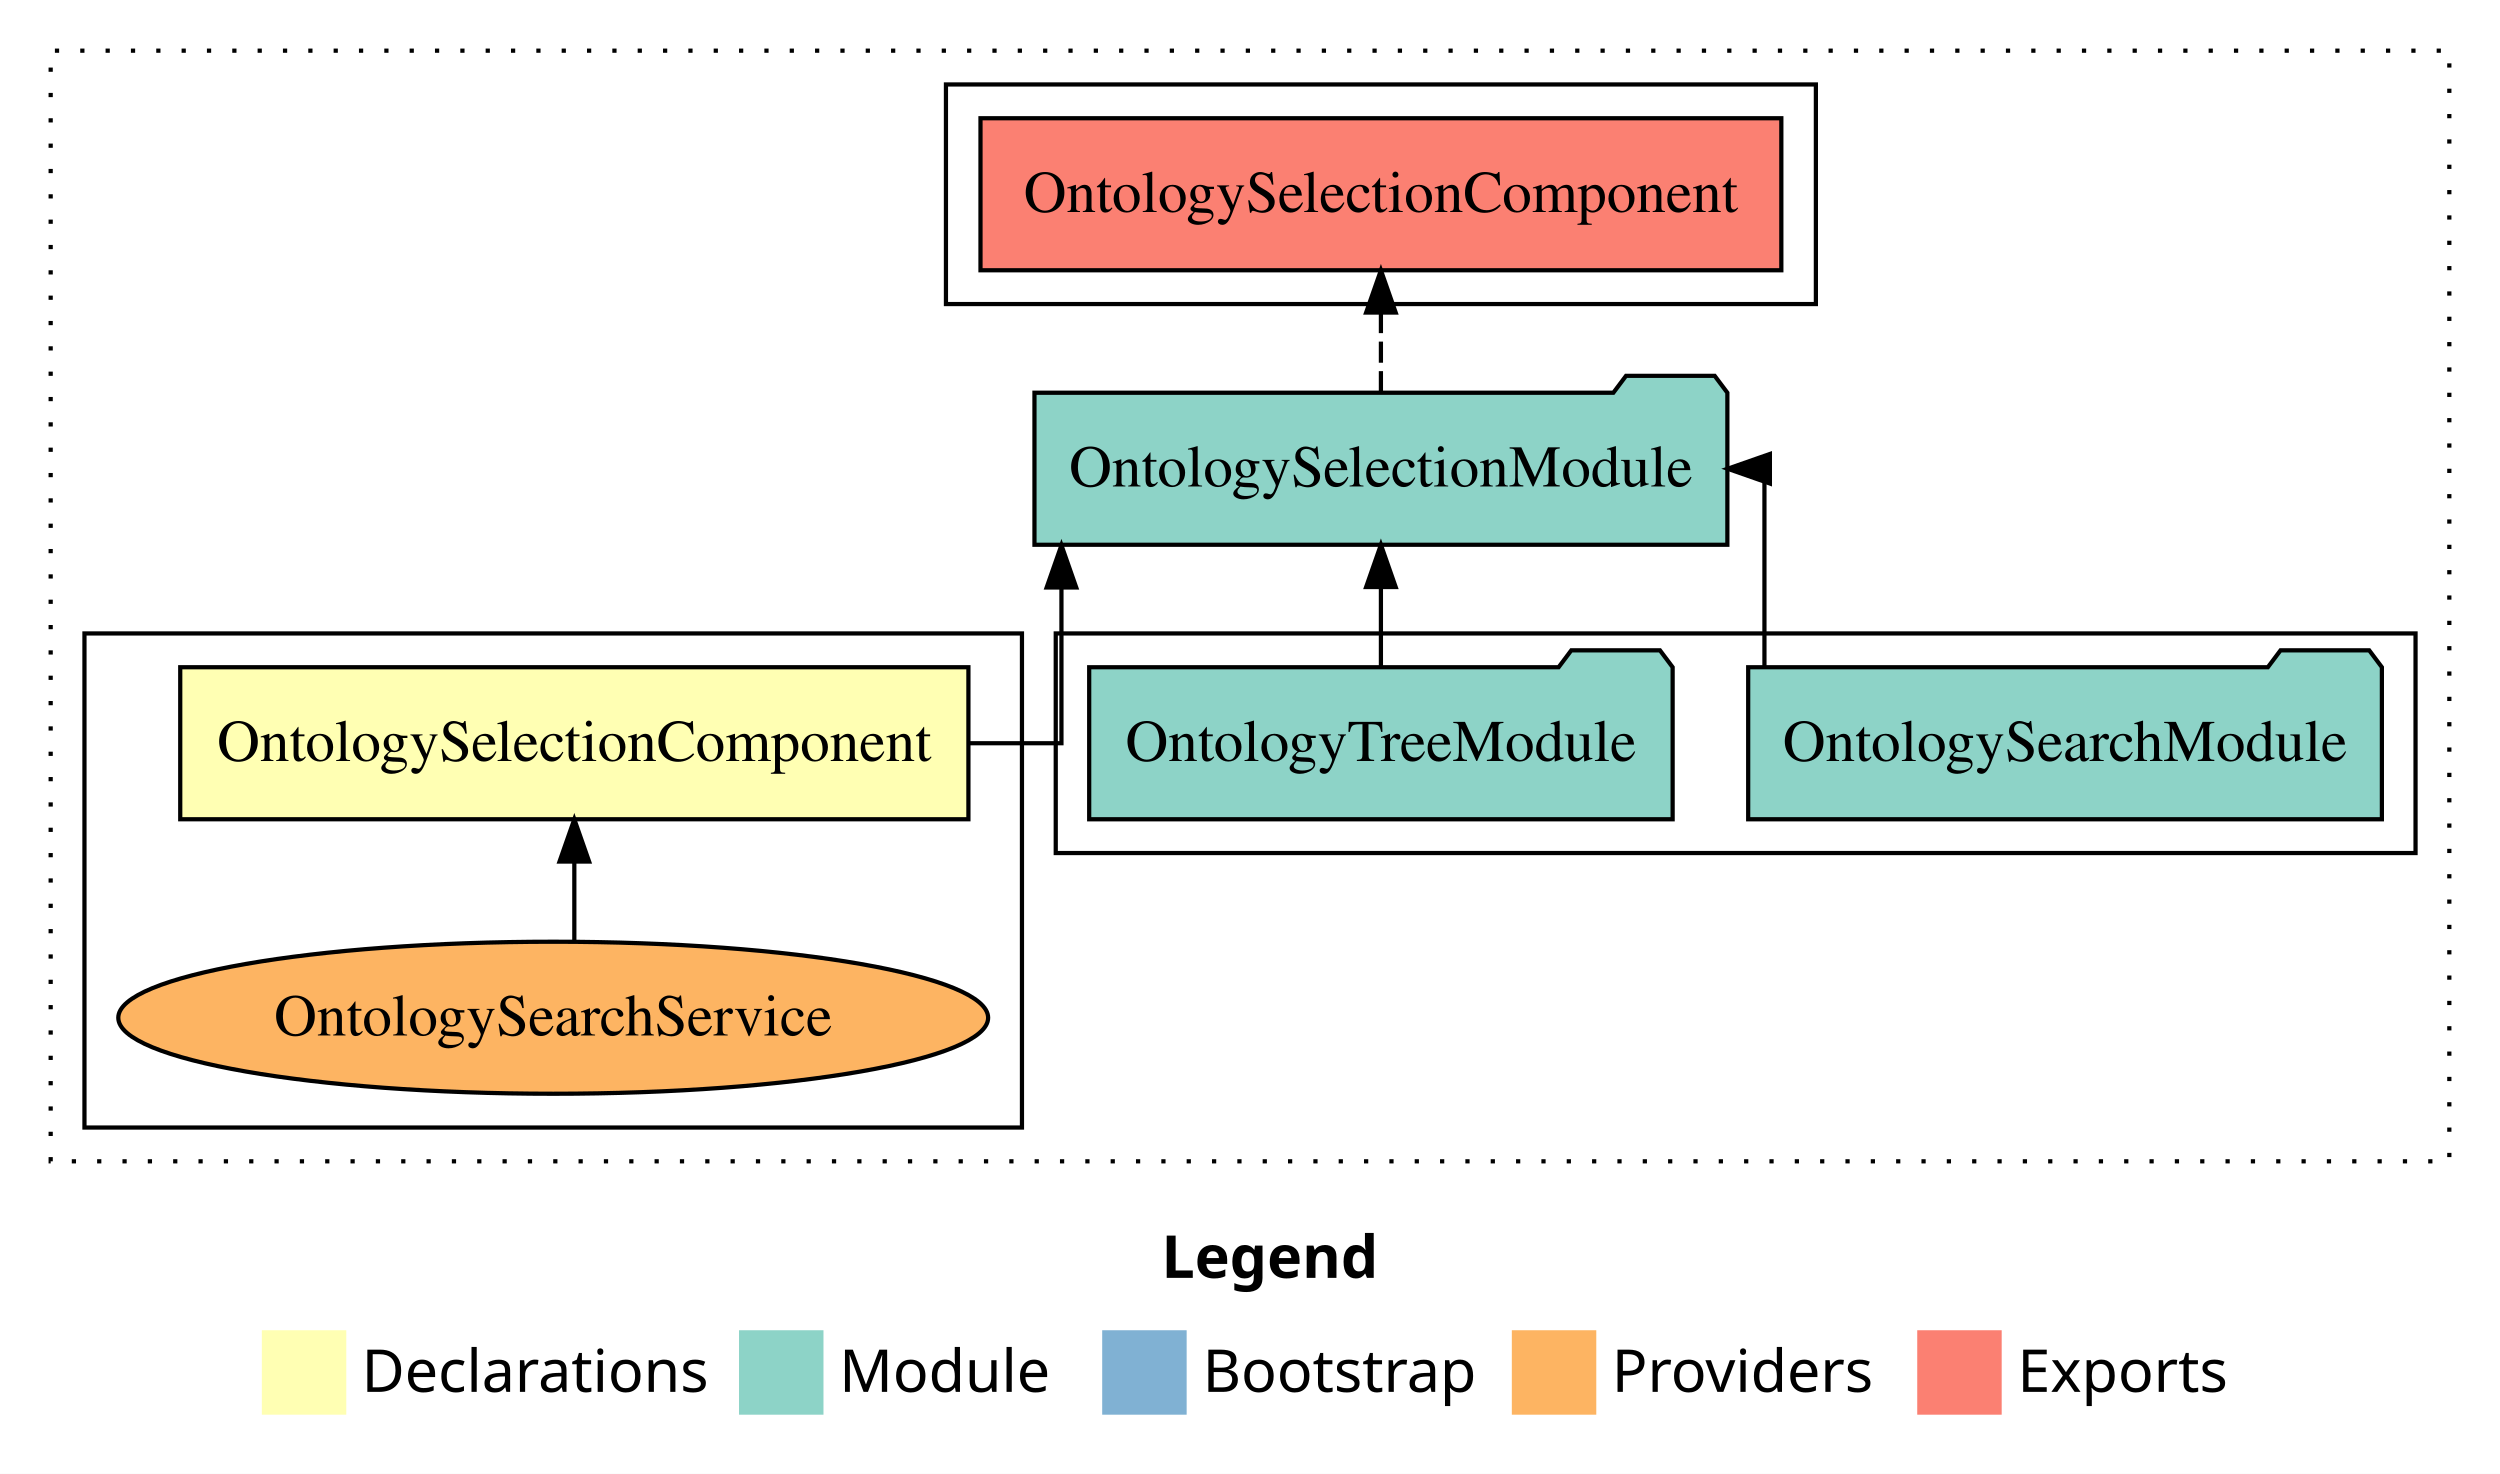
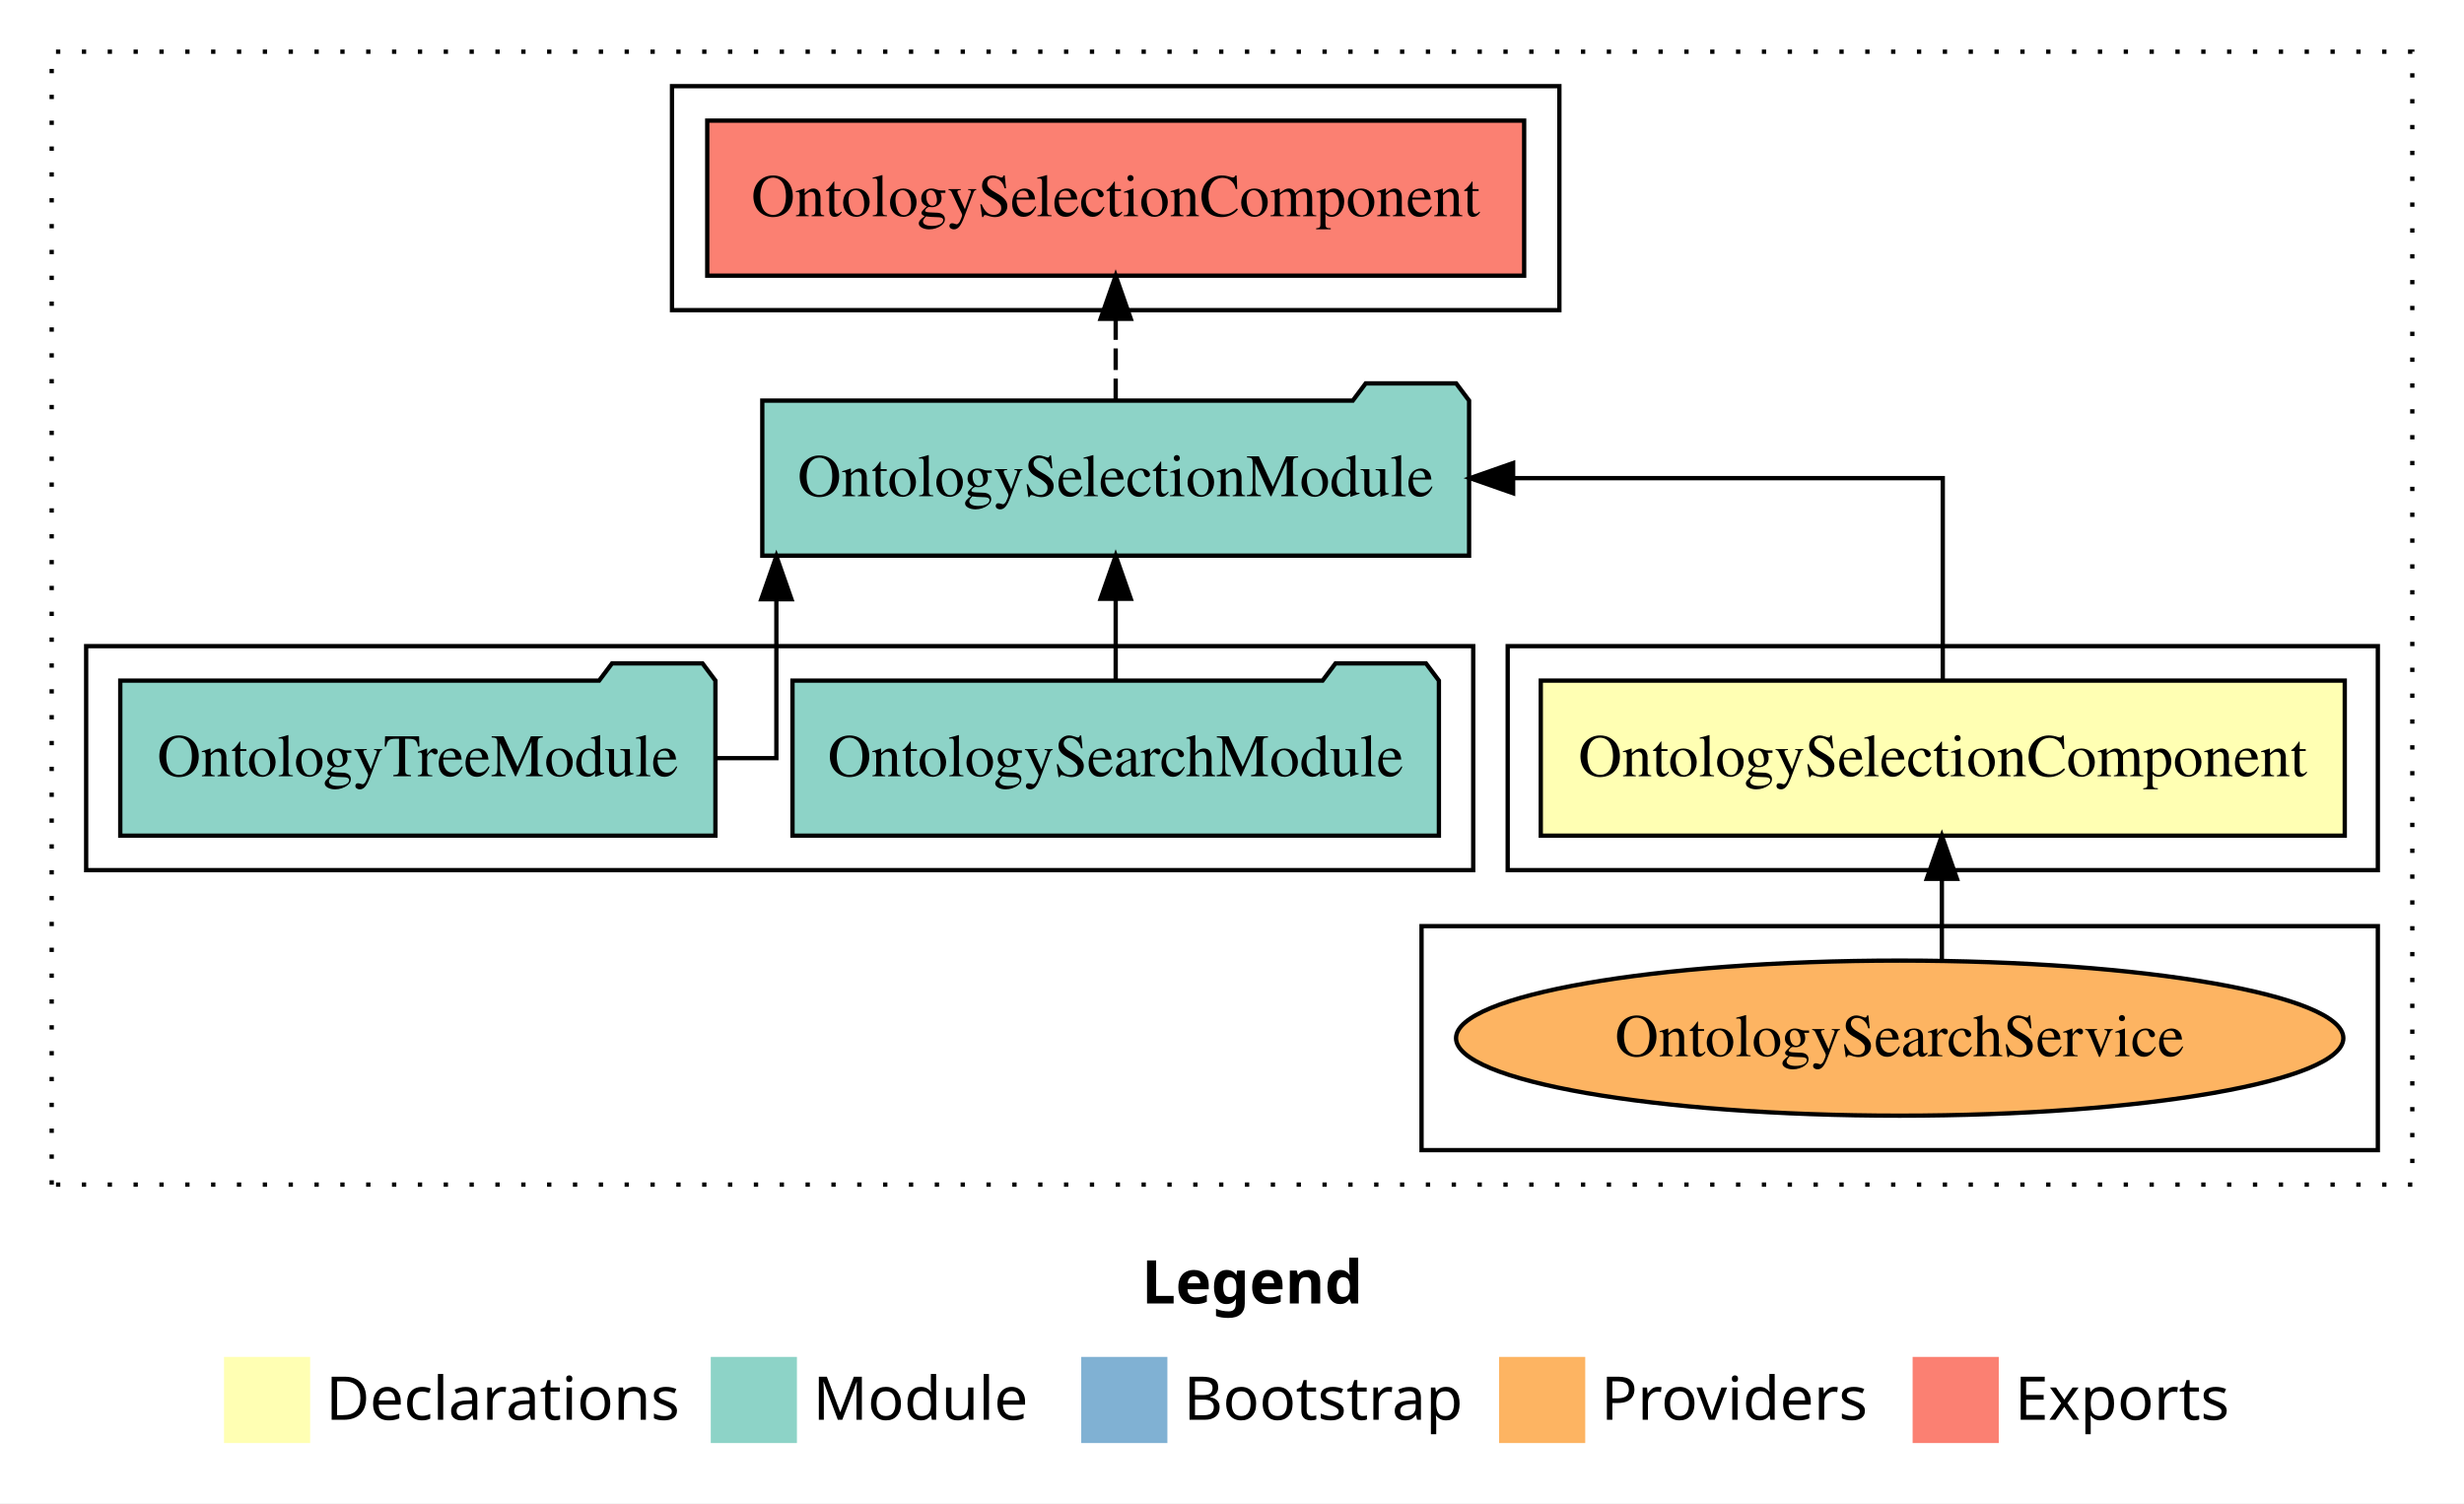
- <svg xmlns="http://www.w3.org/2000/svg" width="592pt" height="349pt" viewBox="0.00 0.00 592.00 349.00">
+ <svg xmlns="http://www.w3.org/2000/svg" width="572pt" height="349pt" viewBox="0.00 0.00 572.00 349.00">
  <g id="graph0" class="graph" transform="scale(1 1) rotate(0) translate(4 345)">
-     <polygon fill="white" stroke="transparent" points="-4,4 -4,-345 588,-345 588,4 -4,4" />
-     <text text-anchor="start" x="271.01" y="-42.4" font-family="Times-12" font-weight="bold" font-size="14.00">Legend</text>
-     <polygon fill="#ffffb3" stroke="transparent" points="58,-10 58,-30 78,-30 78,-10 58,-10" />
-     <text text-anchor="start" x="81.63" y="-15.4" font-family="Times-12" font-size="14.00">  Declarations</text>
-     <polygon fill="#8dd3c7" stroke="transparent" points="171,-10 171,-30 191,-30 191,-10 171,-10" />
-     <text text-anchor="start" x="194.73" y="-15.4" font-family="Times-12" font-size="14.00">  Module</text>
-     <polygon fill="#80b1d3" stroke="transparent" points="257,-10 257,-30 277,-30 277,-10 257,-10" />
-     <text text-anchor="start" x="280.78" y="-15.4" font-family="Times-12" font-size="14.00">  Bootstrap</text>
-     <polygon fill="#fdb462" stroke="transparent" points="354,-10 354,-30 374,-30 374,-10 354,-10" />
-     <text text-anchor="start" x="377.67" y="-15.4" font-family="Times-12" font-size="14.00">  Providers</text>
-     <polygon fill="#fb8072" stroke="transparent" points="450,-10 450,-30 470,-30 470,-10 450,-10" />
-     <text text-anchor="start" x="473.73" y="-15.4" font-family="Times-12" font-size="14.00">  Exports</text>
+     <polygon fill="white" stroke="transparent" points="-4,4 -4,-345 568,-345 568,4 -4,4" />
+     <text text-anchor="start" x="261.01" y="-42.4" font-family="Times-12" font-weight="bold" font-size="14.00">Legend</text>
+     <polygon fill="#ffffb3" stroke="transparent" points="48,-10 48,-30 68,-30 68,-10 48,-10" />
+     <text text-anchor="start" x="71.63" y="-15.4" font-family="Times-12" font-size="14.00">  Declarations</text>
+     <polygon fill="#8dd3c7" stroke="transparent" points="161,-10 161,-30 181,-30 181,-10 161,-10" />
+     <text text-anchor="start" x="184.73" y="-15.4" font-family="Times-12" font-size="14.00">  Module</text>
+     <polygon fill="#80b1d3" stroke="transparent" points="247,-10 247,-30 267,-30 267,-10 247,-10" />
+     <text text-anchor="start" x="270.78" y="-15.4" font-family="Times-12" font-size="14.00">  Bootstrap</text>
+     <polygon fill="#fdb462" stroke="transparent" points="344,-10 344,-30 364,-30 364,-10 344,-10" />
+     <text text-anchor="start" x="367.67" y="-15.4" font-family="Times-12" font-size="14.00">  Providers</text>
+     <polygon fill="#fb8072" stroke="transparent" points="440,-10 440,-30 460,-30 460,-10 440,-10" />
+     <text text-anchor="start" x="463.73" y="-15.4" font-family="Times-12" font-size="14.00">  Exports</text>
    <g id="clust1" class="cluster">
-       <polygon fill="none" stroke="black" stroke-dasharray="1,5" points="8,-70 8,-333 576,-333 576,-70 8,-70" />
+       <polygon fill="none" stroke="black" stroke-dasharray="1,5" points="8,-70 8,-333 556,-333 556,-70 8,-70" />
    </g>
    <g id="clust5" class="cluster">
-       <polygon fill="none" stroke="black" points="220,-273 220,-325 426,-325 426,-273 220,-273" />
+       <polygon fill="none" stroke="black" points="152,-273 152,-325 358,-325 358,-273 152,-273" />
+     </g>
+     <g id="clust2" class="cluster">
+       <polygon fill="none" stroke="black" points="346,-143 346,-195 548,-195 548,-143 346,-143" />
+     </g>
+     <g id="clust3" class="cluster">
+       <polygon fill="none" stroke="black" points="326,-78 326,-130 548,-130 548,-78 326,-78" />
    </g>
    <g id="clust4" class="cluster">
-       <polygon fill="none" stroke="black" points="246,-143 246,-195 568,-195 568,-143 246,-143" />
-     </g>
-     <g id="clust3" class="cluster">
-       <polygon fill="none" stroke="black" points="16,-78 16,-195 238,-195 238,-78 16,-78" />
+       <polygon fill="none" stroke="black" points="16,-143 16,-195 338,-195 338,-143 16,-143" />
    </g>
    <g id="node1" class="node">
-       <polygon fill="#ffffb3" stroke="black" points="225.32,-187 38.68,-187 38.68,-151 225.32,-151 225.32,-187" />
-       <text text-anchor="middle" x="132" y="-164.8" font-family="Times,serif" font-size="14.00">OntologySelectionComponent</text>
+       <polygon fill="#ffffb3" stroke="black" points="540.32,-187 353.68,-187 353.68,-151 540.32,-151 540.32,-187" />
+       <text text-anchor="middle" x="447" y="-164.8" font-family="Times,serif" font-size="14.00">OntologySelectionComponent</text>
    </g>
    <g id="node2" class="node">
-       <polygon fill="#8dd3c7" stroke="black" points="405.04,-252 402.04,-256 381.04,-256 378.04,-252 240.96,-252 240.96,-216 405.04,-216 405.04,-252" />
-       <text text-anchor="middle" x="323" y="-229.8" font-family="Times,serif" font-size="14.00">OntologySelectionModule</text>
+       <polygon fill="#8dd3c7" stroke="black" points="337.04,-252 334.04,-256 313.04,-256 310.04,-252 172.96,-252 172.96,-216 337.04,-216 337.04,-252" />
+       <text text-anchor="middle" x="255" y="-229.8" font-family="Times,serif" font-size="14.00">OntologySelectionModule</text>
    </g>
    <g id="edge1" class="edge">
-       <path fill="none" stroke="black" d="M225.38,-169C238.35,-169 247.35,-169 247.35,-169 247.35,-169 247.35,-205.89 247.35,-205.89" />
-       <polygon fill="black" stroke="black" points="243.85,-205.89 247.35,-215.89 250.85,-205.89 243.85,-205.89" />
+       <path fill="none" stroke="black" d="M447,-187.11C447,-206.34 447,-234 447,-234 447,-234 347.26,-234 347.26,-234" />
+       <polygon fill="black" stroke="black" points="347.26,-230.5 337.26,-234 347.26,-237.5 347.26,-230.5" />
    </g>
    <g id="node6" class="node">
-       <polygon fill="#fb8072" stroke="black" points="417.82,-317 228.18,-317 228.18,-281 417.82,-281 417.82,-317" />
-       <text text-anchor="middle" x="323" y="-294.8" font-family="Times,serif" font-size="14.00">OntologySelectionComponent </text>
+       <polygon fill="#fb8072" stroke="black" points="349.82,-317 160.18,-317 160.18,-281 349.82,-281 349.82,-317" />
+       <text text-anchor="middle" x="255" y="-294.8" font-family="Times,serif" font-size="14.00">OntologySelectionComponent </text>
    </g>
    <g id="edge5" class="edge">
-       <path fill="none" stroke="black" stroke-dasharray="5,2" d="M323,-252.11C323,-252.11 323,-270.99 323,-270.99" />
-       <polygon fill="black" stroke="black" points="319.5,-270.99 323,-280.99 326.5,-270.99 319.5,-270.99" />
+       <path fill="none" stroke="black" stroke-dasharray="5,2" d="M255,-252.11C255,-252.11 255,-270.99 255,-270.99" />
+       <polygon fill="black" stroke="black" points="251.5,-270.99 255,-280.99 258.5,-270.99 251.5,-270.99" />
    </g>
    <g id="node3" class="node">
-       <ellipse fill="#fdb462" stroke="black" cx="127" cy="-104" rx="102.99" ry="18" />
-       <text text-anchor="middle" x="127" y="-99.8" font-family="Times,serif" font-size="14.00">OntologySearchService</text>
+       <ellipse fill="#fdb462" stroke="black" cx="437" cy="-104" rx="102.99" ry="18" />
+       <text text-anchor="middle" x="437" y="-99.8" font-family="Times,serif" font-size="14.00">OntologySearchService</text>
    </g>
    <g id="edge2" class="edge">
-       <path fill="none" stroke="black" d="M132,-122.11C132,-122.11 132,-140.99 132,-140.99" />
-       <polygon fill="black" stroke="black" points="128.5,-140.99 132,-150.99 135.5,-140.99 128.5,-140.99" />
+       <path fill="none" stroke="black" d="M446.79,-122.11C446.79,-122.11 446.79,-140.99 446.79,-140.99" />
+       <polygon fill="black" stroke="black" points="443.29,-140.99 446.79,-150.99 450.29,-140.99 443.29,-140.99" />
    </g>
    <g id="node4" class="node">
-       <polygon fill="#8dd3c7" stroke="black" points="560.03,-187 557.03,-191 536.03,-191 533.03,-187 409.97,-187 409.97,-151 560.03,-151 560.03,-187" />
-       <text text-anchor="middle" x="485" y="-164.8" font-family="Times,serif" font-size="14.00">OntologySearchModule</text>
+       <polygon fill="#8dd3c7" stroke="black" points="330.03,-187 327.03,-191 306.03,-191 303.03,-187 179.97,-187 179.97,-151 330.03,-151 330.03,-187" />
+       <text text-anchor="middle" x="255" y="-164.8" font-family="Times,serif" font-size="14.00">OntologySearchModule</text>
    </g>
    <g id="edge3" class="edge">
-       <path fill="none" stroke="black" d="M413.82,-187.11C413.82,-206.34 413.82,-234 413.82,-234 413.82,-234 412.95,-234 412.95,-234" />
-       <polygon fill="black" stroke="black" points="415.11,-230.5 405.11,-234 415.11,-237.5 415.11,-230.5" />
+       <path fill="none" stroke="black" d="M255,-187.11C255,-187.11 255,-205.99 255,-205.99" />
+       <polygon fill="black" stroke="black" points="251.5,-205.99 255,-215.99 258.5,-205.99 251.5,-205.99" />
    </g>
    <g id="node5" class="node">
-       <polygon fill="#8dd3c7" stroke="black" points="392.08,-187 389.08,-191 368.08,-191 365.08,-187 253.92,-187 253.92,-151 392.08,-151 392.08,-187" />
-       <text text-anchor="middle" x="323" y="-164.8" font-family="Times,serif" font-size="14.00">OntologyTreeModule</text>
+       <polygon fill="#8dd3c7" stroke="black" points="162.08,-187 159.08,-191 138.08,-191 135.08,-187 23.92,-187 23.92,-151 162.08,-151 162.08,-187" />
+       <text text-anchor="middle" x="93" y="-164.8" font-family="Times,serif" font-size="14.00">OntologyTreeModule</text>
    </g>
    <g id="edge4" class="edge">
-       <path fill="none" stroke="black" d="M323,-187.11C323,-187.11 323,-205.99 323,-205.99" />
-       <polygon fill="black" stroke="black" points="319.5,-205.99 323,-215.99 326.5,-205.99 319.5,-205.99" />
+       <path fill="none" stroke="black" d="M162.12,-169C170.53,-169 176.23,-169 176.23,-169 176.23,-169 176.23,-205.89 176.23,-205.89" />
+       <polygon fill="black" stroke="black" points="172.73,-205.89 176.23,-215.89 179.73,-205.89 172.73,-205.89" />
    </g>
  </g>
</svg>
